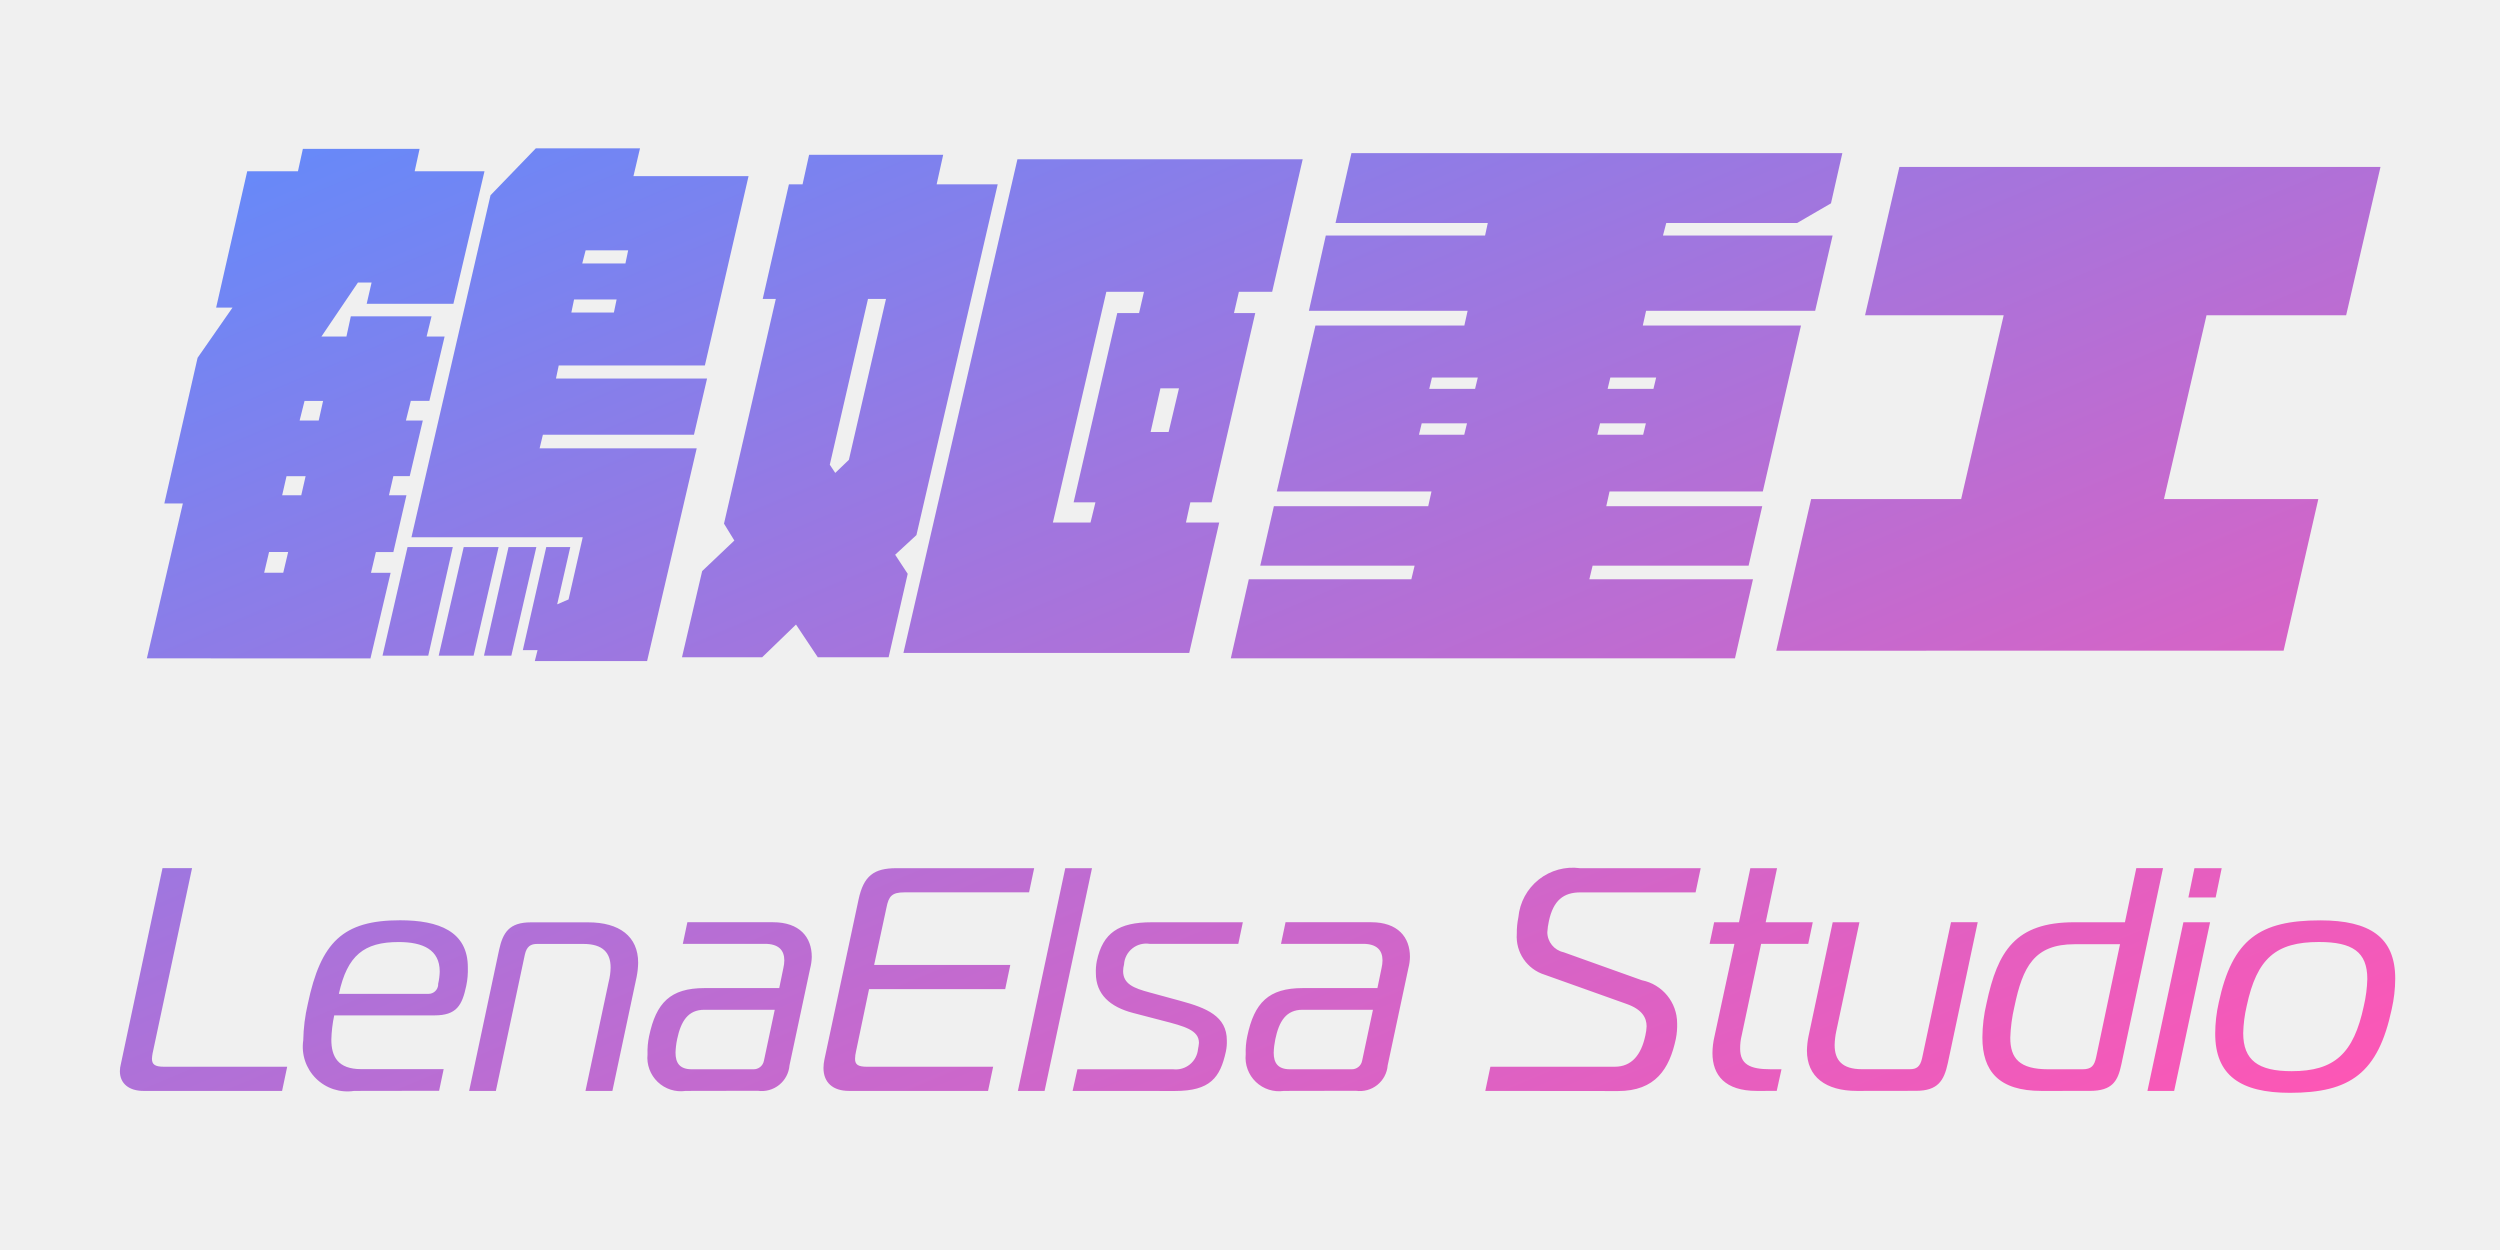
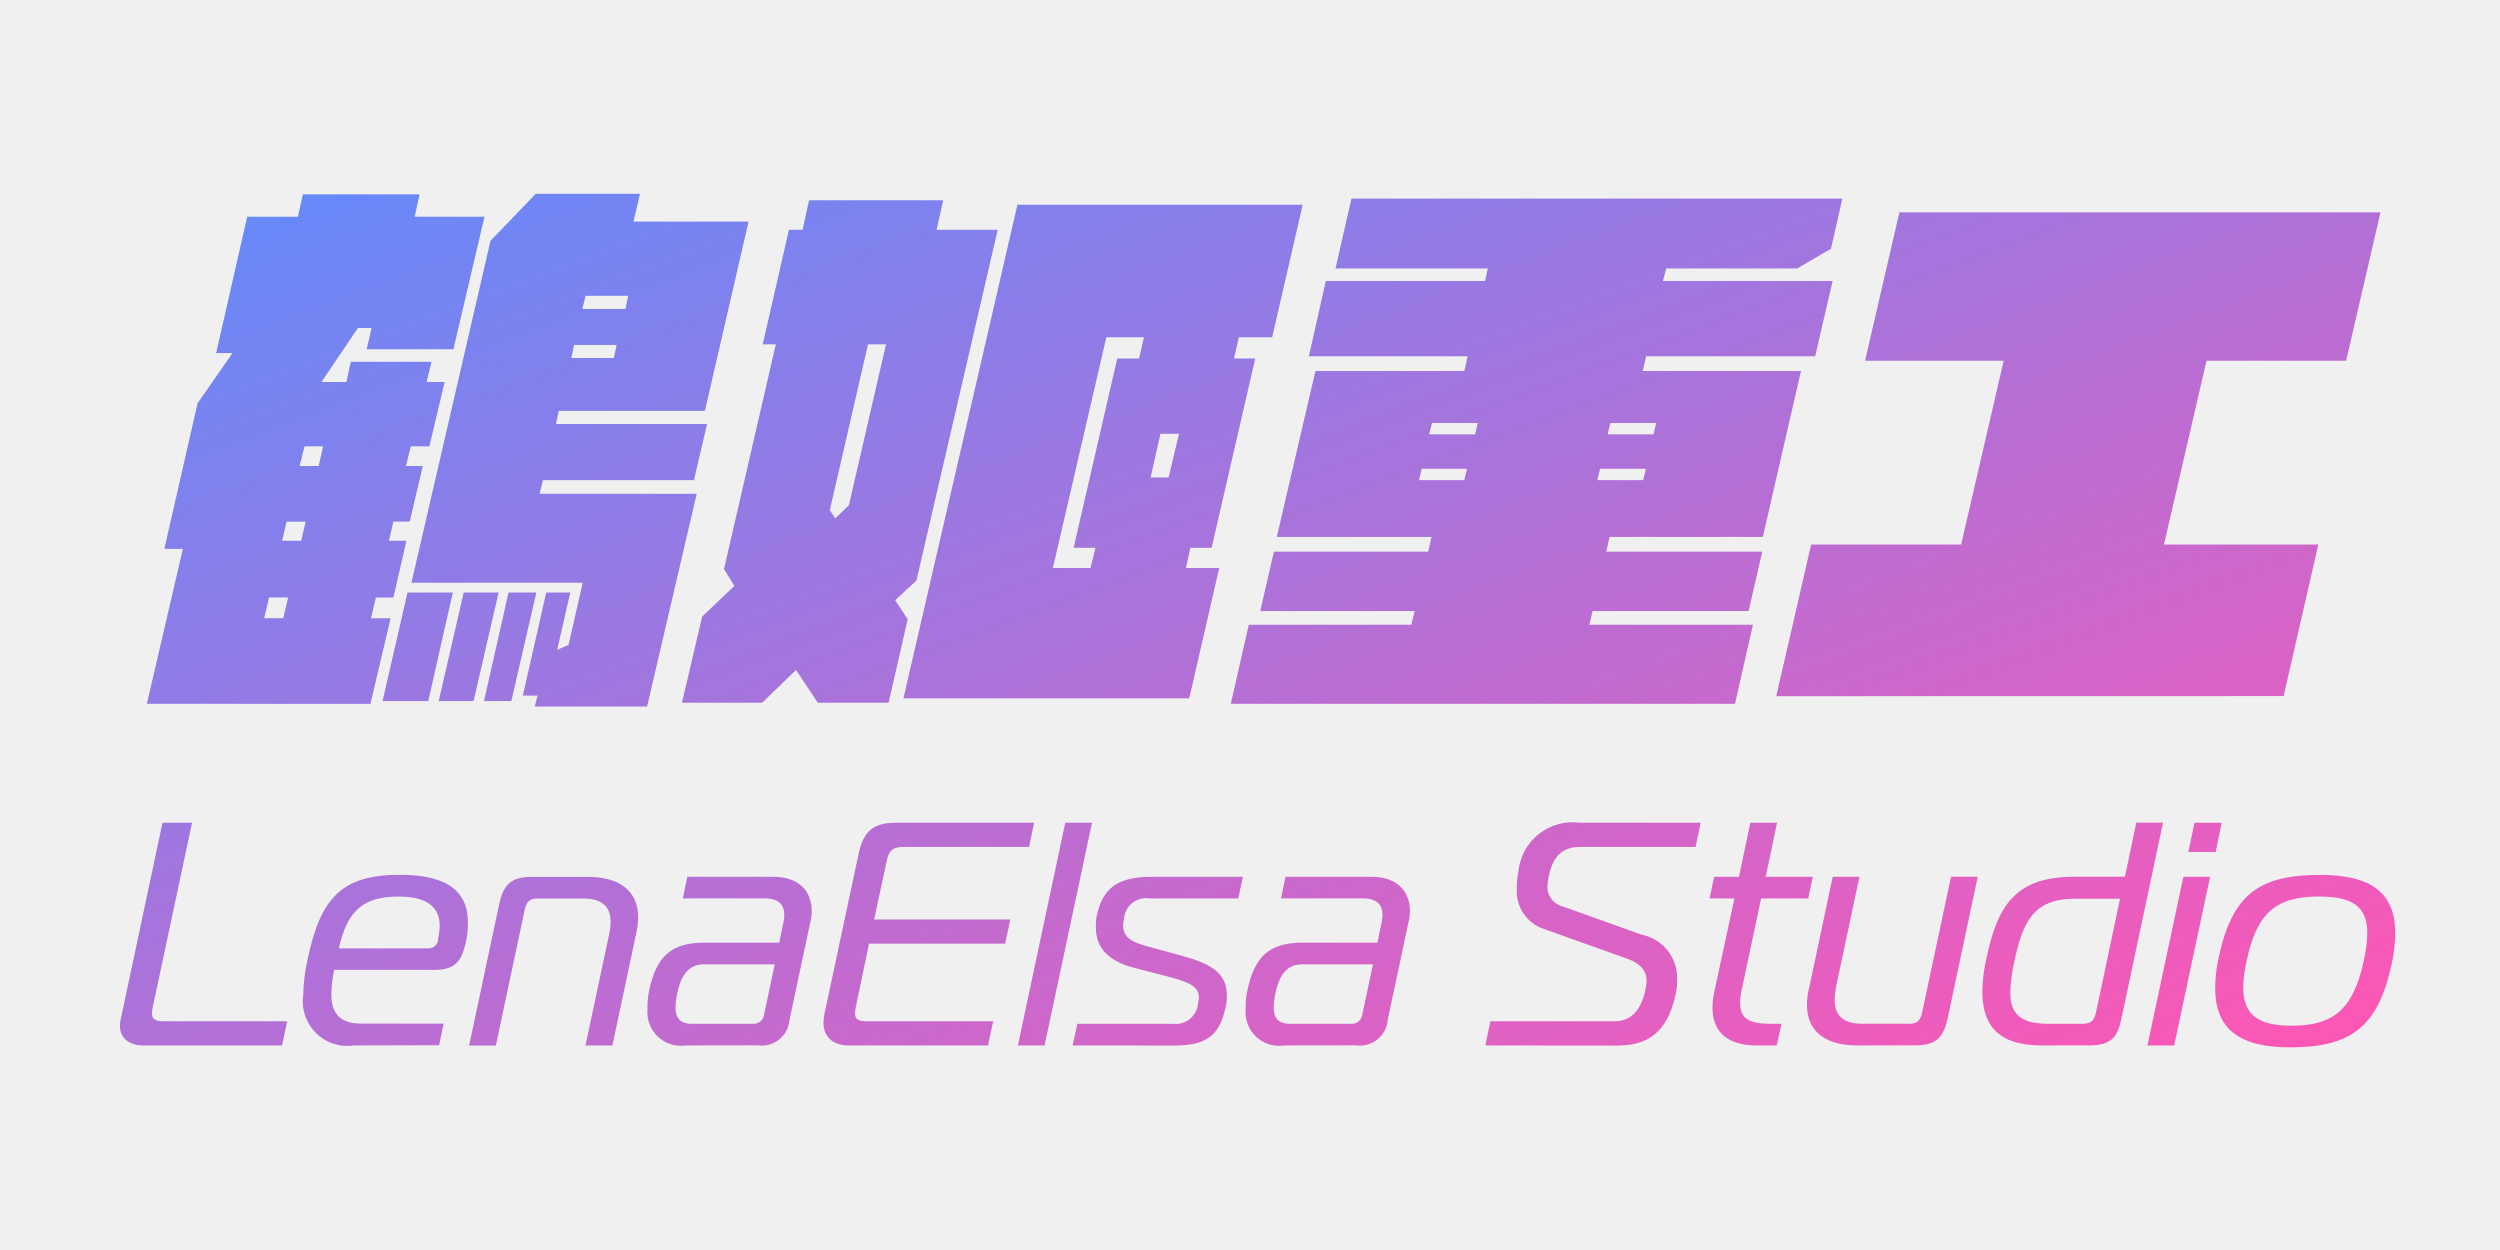
<svg xmlns="http://www.w3.org/2000/svg" width="110" height="55" viewBox="0 0 110 55">
  <defs>
+     <clipPath id="clip-path">
+       <rect id="Rectangle_384" data-name="Rectangle 384" width="110" height="55" fill="#fff" />
+     </clipPath>
    <linearGradient id="linear-gradient" x2="1" y2="1" gradientUnits="objectBoundingBox">
      <stop offset="0" stop-color="#618bfb" />
      <stop offset="1" stop-color="#ff56b4" />
    </linearGradient>
    <clipPath id="clip-lenaelse-studio-logo-brand">
      <rect width="110" height="55" />
    </clipPath>
  </defs>
  <g id="lenaelse-studio-logo-brand" clip-path="url(#clip-lenaelse-studio-logo-brand)">
-     <path id="Union_13" data-name="Union 13" d="M-106.81,318.952a6.233,6.233,0,0,1,.154-1.358c.6-2.8,1.806-3.626,4.467-3.626,2.183,0,3.3.742,3.3,2.562a6.2,6.2,0,0,1-.154,1.344c-.6,2.814-1.821,3.682-4.48,3.682C-105.7,321.556-106.81,320.786-106.81,318.952Zm1.386-1.218a5.886,5.886,0,0,0-.154,1.19c0,1.2.658,1.68,2.129,1.68,1.89,0,2.73-.77,3.178-2.87a5.893,5.893,0,0,0,.154-1.19c0-1.191-.658-1.624-2.128-1.624C-104.136,314.92-104.976,315.634-105.424,317.734Zm-4.368,3.738,1.582-7.42h1.175l-1.581,7.42Zm-4.662,0c-1.877,0-2.6-.868-2.6-2.352a6.706,6.706,0,0,1,.182-1.5c.49-2.309,1.273-3.569,3.864-3.569h2.226l.5-2.38h1.176l-1.834,8.638c-.154.728-.392,1.162-1.386,1.162Zm-1.19-3.71a6.958,6.958,0,0,0-.183,1.372c0,.91.407,1.386,1.667,1.386h1.512c.392,0,.518-.154.6-.532l1.05-4.97h-2C-114.776,315.018-115.28,316.012-115.644,317.762Zm-6.93,3.71c-1.373,0-2.2-.616-2.2-1.777a3.512,3.512,0,0,1,.07-.63l1.064-5.012h1.176l-1.021,4.8a3.3,3.3,0,0,0-.07.6c0,.658.322,1.064,1.2,1.064h2.113c.281,0,.448-.1.533-.476l1.274-5.991h1.176l-1.316,6.2c-.168.784-.448,1.218-1.4,1.218Zm-4.41,0c-1.386,0-1.947-.686-1.947-1.666a3.309,3.309,0,0,1,.085-.714l.882-4.089h-1.093l.2-.951h1.093l.5-2.38h1.175l-.5,2.38h2.072l-.2.951h-2.073l-.853,4.018a2.35,2.35,0,0,0-.07.588c0,.686.419.91,1.33.91h.49l-.21.952Zm-11.942,0,.224-1.064h5.474c.742,0,1.162-.518,1.344-1.372a2.172,2.172,0,0,0,.056-.406c0-.378-.2-.742-.868-.98l-3.612-1.288a1.753,1.753,0,0,1-1.232-1.805,3.4,3.4,0,0,1,.07-.728,2.4,2.4,0,0,1,2.715-2.156h5.306l-.224,1.064h-5.068c-.743,0-1.19.35-1.386,1.26a3.2,3.2,0,0,0-.07.491.907.907,0,0,0,.714.882l3.444,1.232a1.934,1.934,0,0,1,1.554,1.89,3.027,3.027,0,0,1-.056.686c-.281,1.33-.9,2.3-2.549,2.3Zm-8.862,0a1.476,1.476,0,0,1-1.68-1.61,3.286,3.286,0,0,1,.07-.8c.308-1.471.938-2.114,2.436-2.114h3.289l.183-.882a1.576,1.576,0,0,0,.041-.337c0-.447-.252-.728-.854-.728h-3.612l.2-.951h3.766c1.176,0,1.708.658,1.708,1.526a2.162,2.162,0,0,1-.07.5l-.91,4.27a1.227,1.227,0,0,1-1.4,1.12Zm-.378-2.268a3.3,3.3,0,0,0-.07.588c0,.448.183.728.715.728h2.7a.46.46,0,0,0,.476-.378l.476-2.24h-3.094C-147.69,317.9-148,318.406-148.166,319.2Zm-8.918,2.268.211-.952h4.214a.982.982,0,0,0,1.092-.882,2.186,2.186,0,0,0,.042-.28c0-.56-.63-.728-1.61-.98l-1.288-.336c-1.022-.266-1.638-.826-1.638-1.75a2.377,2.377,0,0,1,.041-.533c.266-1.246.967-1.707,2.408-1.707h4.018l-.2.951h-3.893a.975.975,0,0,0-1.134.9,1.231,1.231,0,0,0-.041.294c0,.573.475.756,1.148.938l1.386.378c1.134.308,2.03.672,2.03,1.736a2.028,2.028,0,0,1-.042.49c-.252,1.148-.686,1.736-2.24,1.736Zm-2.408,0,2.085-9.8h1.176l-2.086,9.8Zm-7.434,0c-.715,0-1.12-.378-1.12-1.008a1.849,1.849,0,0,1,.042-.378l1.5-7.028c.224-1.049.672-1.386,1.666-1.386h6.062l-.224,1.064h-5.488c-.545,0-.686.168-.784.659l-.545,2.534h5.991l-.224,1.064h-5.991l-.574,2.744a1.576,1.576,0,0,0-.042.322c0,.252.126.35.532.35h5.544l-.224,1.064Zm-7.182,0a1.476,1.476,0,0,1-1.68-1.61,3.285,3.285,0,0,1,.07-.8c.308-1.471.938-2.114,2.435-2.114h3.29l.182-.882a1.581,1.581,0,0,0,.042-.337c0-.447-.252-.728-.854-.728h-3.612l.2-.951h3.766c1.176,0,1.708.658,1.708,1.526a2.161,2.161,0,0,1-.07.5l-.91,4.27a1.227,1.227,0,0,1-1.4,1.12Zm-.378-2.268a3.3,3.3,0,0,0-.07.588c0,.448.182.728.714.728h2.7a.459.459,0,0,0,.476-.378l.476-2.24h-3.094C-174.01,317.9-174.318,318.406-174.486,319.2Zm-4.032,2.268,1.021-4.8a2.712,2.712,0,0,0,.085-.63c0-.644-.337-1.037-1.2-1.037h-2.03c-.28,0-.462.1-.545.476l-1.274,5.992h-1.176l1.317-6.2c.167-.77.447-1.218,1.4-1.218h2.52c1.372,0,2.2.616,2.2,1.777a3.517,3.517,0,0,1-.069.63l-1.065,5.012Zm-10.178,0a1.964,1.964,0,0,1-2.24-2.226,7.627,7.627,0,0,1,.2-1.6c.573-2.73,1.553-3.682,4.06-3.682,1.708,0,2.982.491,2.982,2.073a3.4,3.4,0,0,1-.07.812c-.182.854-.419,1.3-1.4,1.3h-4.41a5.923,5.923,0,0,0-.126,1.065c0,.742.28,1.3,1.316,1.3h3.626l-.2.952Zm-.672-4.27h3.948a.425.425,0,0,0,.419-.378v-.057a2.752,2.752,0,0,0,.07-.545c0-.967-.742-1.3-1.805-1.3C-188.262,314.92-189,315.508-189.368,317.2Zm-8.6,4.27c-.616,0-1.036-.308-1.036-.868a1.221,1.221,0,0,1,.042-.309l1.833-8.624h1.3l-1.736,8.149a1.61,1.61,0,0,0-.028.238c0,.252.14.35.518.35h5.432l-.224,1.064Zm89.978-8.512.266-1.288h1.2l-.266,1.288Zm-72.758-10.4.121-.481h-.648l1.031-4.536h1.057l-.576,2.52.5-.216.624-2.736h-7.536l3.479-15.048,1.993-2.064h4.584l-.288,1.224h5.064l-1.921,8.328h-6.431l-.121.576h6.648l-.576,2.472h-6.648l-.144.6h6.912l-2.183,9.36Zm1.608-15.336h1.872l.12-.576h-1.872Zm.48-2.16h1.9l.12-.576h-1.872Zm28.536,17.375.792-3.479h7.152l.144-.6h-6.792l.6-2.616h6.791l.144-.648H-148.1l1.7-7.3h6.552l.144-.648h-6.984l.744-3.312h7.008l.12-.553h-6.7l.7-3.072h21.6l-.5,2.208-1.488.864h-5.76l-.144.553h7.464l-.768,3.312h-7.44l-.144.648h6.961l-1.68,7.3h-6.744l-.144.648h6.863l-.6,2.616h-6.864l-.144.6h7.2l-.792,3.479Zm16.128-9.84h2.016l.12-.5h-2.016Zm-7.848,0h1.992l.121-.5h-1.993Zm8.3-2.016h2.016l.12-.5h-2.016Zm-7.848,0h2.016l.12-.5h-2.016Zm-56.425,11.856,1.584-6.816h-.815l1.463-6.408,1.536-2.208h-.72l1.368-6h2.232l.216-.984h5.136l-.216.984h3.072l-1.368,5.832h-3.816l.216-.936h-.6l-1.607,2.376h1.1l.193-.888h3.551l-.216.888h.792l-.671,2.832h-.816l-.216.864h.744l-.576,2.448h-.72l-.193.84h.769l-.576,2.5h-.769l-.216.913h.864l-.887,3.767Zm5.161-3.767h.84l.216-.913h-.84Zm.792-3.408h.84l.192-.84h-.84Zm.768-3.288h.84l.193-.864h-.816Zm22.8,10.416-.959-1.44-1.489,1.44h-3.528l.888-3.792,1.416-1.345-.455-.743,2.28-9.888h-.576l1.152-5.04h.6l.288-1.3h5.9l-.288,1.3h2.687l-3.576,15.432-.936.864.552.84-.84,3.672Zm.528-8.472.24.36.6-.576,1.633-7.08h-.792Zm-15.216,8.4,1.08-4.776h1.224l-1.1,4.776Zm-1.992,0,1.1-4.776h1.535l-1.1,4.776Zm-2.472,0,1.1-4.776h1.992l-1.08,4.776Zm22.92-.12,5.016-21.721h12.552l-1.344,5.832h-1.464l-.216.936h.936l-1.92,8.329h-.936l-.193.887h1.464l-1.32,5.737Zm6.576-5.737h1.656l.216-.887h-.96l1.92-8.329h.96l.216-.936h-1.656Zm4.3-3.983h.792l.456-1.921h-.816Zm27.528,9.624,1.535-6.672h6.6l1.872-8.088h-6.1l1.512-6.528h21.168l-1.512,6.528h-6.143l-1.872,8.088h6.791L-103.8,302.1Z" transform="translate(204.279 -273.472)" fill="url(#linear-gradient)" />
+     <g id="Mask_Group_20" data-name="Mask Group 20" clip-path="url(#clip-path)">
+       <path id="Union_16" data-name="Union 16" d="M-106.81,314.952a6.233,6.233,0,0,1,.154-1.358c.6-2.8,1.806-3.626,4.467-3.626,2.183,0,3.3.742,3.3,2.562a6.206,6.206,0,0,1-.154,1.344c-.6,2.814-1.821,3.682-4.48,3.682C-105.7,317.556-106.81,316.786-106.81,314.952Zm1.386-1.219a5.894,5.894,0,0,0-.154,1.191c0,1.2.658,1.679,2.129,1.679,1.89,0,2.73-.77,3.178-2.87a5.885,5.885,0,0,0,.154-1.19c0-1.19-.658-1.624-2.128-1.624C-104.136,310.92-104.976,311.634-105.424,313.734Zm-4.368,3.739,1.582-7.421h1.175l-1.581,7.421Zm-4.662,0c-1.877,0-2.6-.868-2.6-2.353a6.7,6.7,0,0,1,.182-1.5c.49-2.31,1.273-3.57,3.864-3.57h2.226l.5-2.38h1.176l-1.834,8.638c-.154.727-.392,1.162-1.386,1.162Zm-1.19-3.711a6.974,6.974,0,0,0-.183,1.372c0,.91.407,1.386,1.667,1.386h1.512c.392,0,.518-.154.6-.532l1.05-4.97h-2C-114.776,311.018-115.28,312.012-115.644,313.762Zm-6.93,3.711c-1.373,0-2.2-.617-2.2-1.778a3.521,3.521,0,0,1,.07-.63l1.064-5.012h1.176l-1.021,4.8a3.287,3.287,0,0,0-.07.6c0,.658.322,1.064,1.2,1.064h2.113c.281,0,.448-.1.533-.476l1.274-5.992h1.176l-1.316,6.2c-.168.784-.448,1.219-1.4,1.219Zm-4.41,0c-1.386,0-1.947-.687-1.947-1.666a3.317,3.317,0,0,1,.085-.715l.882-4.088h-1.093l.2-.952h1.093l.5-2.38h1.175l-.5,2.38h2.072l-.2.952h-2.073l-.853,4.018a2.352,2.352,0,0,0-.07.589c0,.686.419.91,1.33.91h.49l-.21.952Zm-11.942,0,.224-1.065h5.474c.742,0,1.162-.517,1.344-1.372a2.182,2.182,0,0,0,.056-.406c0-.378-.2-.742-.868-.98l-3.612-1.288a1.754,1.754,0,0,1-1.232-1.806,3.407,3.407,0,0,1,.07-.728,2.4,2.4,0,0,1,2.715-2.155h5.306l-.224,1.064h-5.068c-.743,0-1.19.35-1.386,1.26a3.19,3.19,0,0,0-.07.49.907.907,0,0,0,.714.882l3.444,1.232a1.934,1.934,0,0,1,1.554,1.89,3.031,3.031,0,0,1-.056.687c-.281,1.329-.9,2.3-2.549,2.3Zm-8.862,0a1.476,1.476,0,0,1-1.68-1.61,3.293,3.293,0,0,1,.07-.8c.308-1.47.938-2.114,2.436-2.114h3.289l.183-.882a1.569,1.569,0,0,0,.041-.336c0-.448-.252-.728-.854-.728h-3.612l.2-.952h3.766c1.176,0,1.708.658,1.708,1.526a2.169,2.169,0,0,1-.07.5l-.91,4.27a1.227,1.227,0,0,1-1.4,1.121Zm-.378-2.268a3.288,3.288,0,0,0-.07.588c0,.448.183.728.715.728h2.7a.46.46,0,0,0,.476-.378l.476-2.24h-3.094C-147.69,313.9-148,314.406-148.166,315.2Zm-8.918,2.268.211-.952h4.214a.982.982,0,0,0,1.092-.882,2.187,2.187,0,0,0,.042-.28c0-.56-.63-.728-1.61-.98l-1.288-.336c-1.022-.266-1.638-.826-1.638-1.751a2.365,2.365,0,0,1,.041-.532c.266-1.246.967-1.708,2.408-1.708h4.018l-.2.952h-3.893a.975.975,0,0,0-1.134.9,1.23,1.23,0,0,0-.041.293c0,.574.475.756,1.148.938l1.386.378c1.134.309,2.03.672,2.03,1.736a2.036,2.036,0,0,1-.042.491c-.252,1.147-.686,1.736-2.24,1.736Zm-2.408,0,2.085-9.8h1.176l-2.086,9.8Zm-7.434,0c-.715,0-1.12-.378-1.12-1.008a1.842,1.842,0,0,1,.042-.378l1.5-7.028c.224-1.05.672-1.386,1.666-1.386h6.062l-.224,1.064h-5.488c-.545,0-.686.168-.784.658l-.545,2.534h5.991l-.224,1.064h-5.991l-.574,2.744a1.568,1.568,0,0,0-.042.322c0,.252.126.349.532.349h5.544l-.224,1.065Zm-7.182,0a1.476,1.476,0,0,1-1.68-1.61,3.292,3.292,0,0,1,.07-.8c.308-1.47.938-2.114,2.435-2.114h3.29l.182-.882a1.574,1.574,0,0,0,.042-.336c0-.448-.252-.728-.854-.728h-3.612l.2-.952h3.766c1.176,0,1.708.658,1.708,1.526a2.168,2.168,0,0,1-.07.5l-.91,4.27a1.228,1.228,0,0,1-1.4,1.121Zm-.378-2.268a3.288,3.288,0,0,0-.07.588c0,.448.182.728.714.728h2.7a.459.459,0,0,0,.476-.378l.476-2.24h-3.094C-174.01,313.9-174.318,314.406-174.486,315.2Zm-4.032,2.268,1.021-4.8a2.712,2.712,0,0,0,.085-.63c0-.644-.337-1.036-1.2-1.036h-2.03c-.28,0-.462.1-.545.476l-1.274,5.992h-1.176l1.317-6.2c.167-.77.447-1.219,1.4-1.219h2.52c1.372,0,2.2.616,2.2,1.778a3.517,3.517,0,0,1-.069.63l-1.065,5.012Zm-10.178,0a1.965,1.965,0,0,1-2.24-2.227,7.619,7.619,0,0,1,.2-1.6c.573-2.73,1.553-3.682,4.06-3.682,1.708,0,2.982.49,2.982,2.072a3.4,3.4,0,0,1-.07.812c-.182.854-.419,1.3-1.4,1.3h-4.41a5.9,5.9,0,0,0-.126,1.064c0,.742.28,1.3,1.316,1.3h3.626l-.2.952Zm-.672-4.271h3.948a.425.425,0,0,0,.419-.378v-.056a2.752,2.752,0,0,0,.07-.546c0-.966-.742-1.3-1.805-1.3C-188.262,310.92-189,311.508-189.368,313.2Zm-8.6,4.271c-.616,0-1.036-.309-1.036-.868a1.208,1.208,0,0,1,.042-.308l1.833-8.624h1.3l-1.736,8.148a1.621,1.621,0,0,0-.028.238c0,.252.14.349.518.349h5.432l-.224,1.065Zm89.978-8.512.266-1.288h1.2l-.266,1.288Zm-72.758-6.4.121-.481h-.648l1.031-4.536h1.057l-.576,2.52.5-.216.624-2.736h-7.536l3.479-15.048,1.993-2.064h4.584l-.288,1.224h5.064l-1.921,8.328h-6.431l-.121.576h6.648l-.576,2.472h-6.648l-.144.6h6.912l-2.183,9.36Zm1.608-15.336h1.872l.12-.576h-1.872Zm.48-2.16h1.9l.12-.576h-1.872Zm28.536,17.375.792-3.479h7.152l.144-.6h-6.792l.6-2.616h6.791l.144-.648H-148.1l1.7-7.3h6.552l.144-.648h-6.984l.744-3.312h7.008l.12-.553h-6.7l.7-3.072h21.6l-.5,2.208-1.488.864h-5.76l-.144.553h7.464l-.768,3.312h-7.44l-.144.648h6.961l-1.68,7.3h-6.744l-.144.648h6.863l-.6,2.616h-6.864l-.144.6h7.2l-.792,3.479Zm16.128-9.84h2.016l.12-.5h-2.016Zm-7.848,0h1.992l.121-.5h-1.993Zm8.3-2.016h2.016l.12-.5h-2.016Zm-7.848,0h2.016l.12-.5h-2.016Zm-56.425,11.856,1.584-6.816h-.815l1.463-6.408,1.536-2.208h-.72l1.368-6h2.232l.216-.984h5.136l-.216.984h3.072l-1.368,5.832h-3.816l.216-.936h-.6l-1.607,2.376h1.1l.193-.888h3.551l-.216.888h.792l-.671,2.832h-.816l-.216.864h.744l-.576,2.448h-.72l-.193.84h.769l-.576,2.5h-.769l-.216.913h.864l-.887,3.767Zm5.161-3.767h.84l.216-.913h-.84Zm.792-3.408h.84l.192-.84h-.84Zm.768-3.288h.84l.193-.864h-.816Zm22.8,10.416-.959-1.44-1.489,1.44h-3.528l.888-3.792,1.416-1.345-.455-.743,2.28-9.888h-.576l1.152-5.04h.6l.288-1.3h5.9l-.288,1.3h2.687l-3.576,15.432-.936.864.552.84-.84,3.672Zm.528-8.472.24.36.6-.576,1.633-7.08h-.792Zm-15.216,8.4,1.08-4.776h1.224l-1.1,4.776Zm-1.992,0,1.1-4.776h1.535l-1.1,4.776Zm-2.472,0,1.1-4.776h1.992l-1.08,4.776Zm22.92-.12,5.016-21.721h12.552l-1.344,5.832h-1.464l-.216.936h.936l-1.92,8.329h-.936l-.193.887h1.464l-1.32,5.737Zm6.576-5.737h1.656l.216-.887h-.96l1.92-8.329h.96l.216-.936h-1.656Zm4.3-3.983h.792l.456-1.921h-.816Zm27.528,9.624,1.535-6.672h6.6l1.872-8.088h-6.1l1.512-6.528h21.168l-1.512,6.528h-6.143l-1.872,8.088h6.791L-103.8,302.1Z" transform="translate(204.279 -271.472)" fill="url(#linear-gradient)" />
+     </g>
  </g>
</svg>
